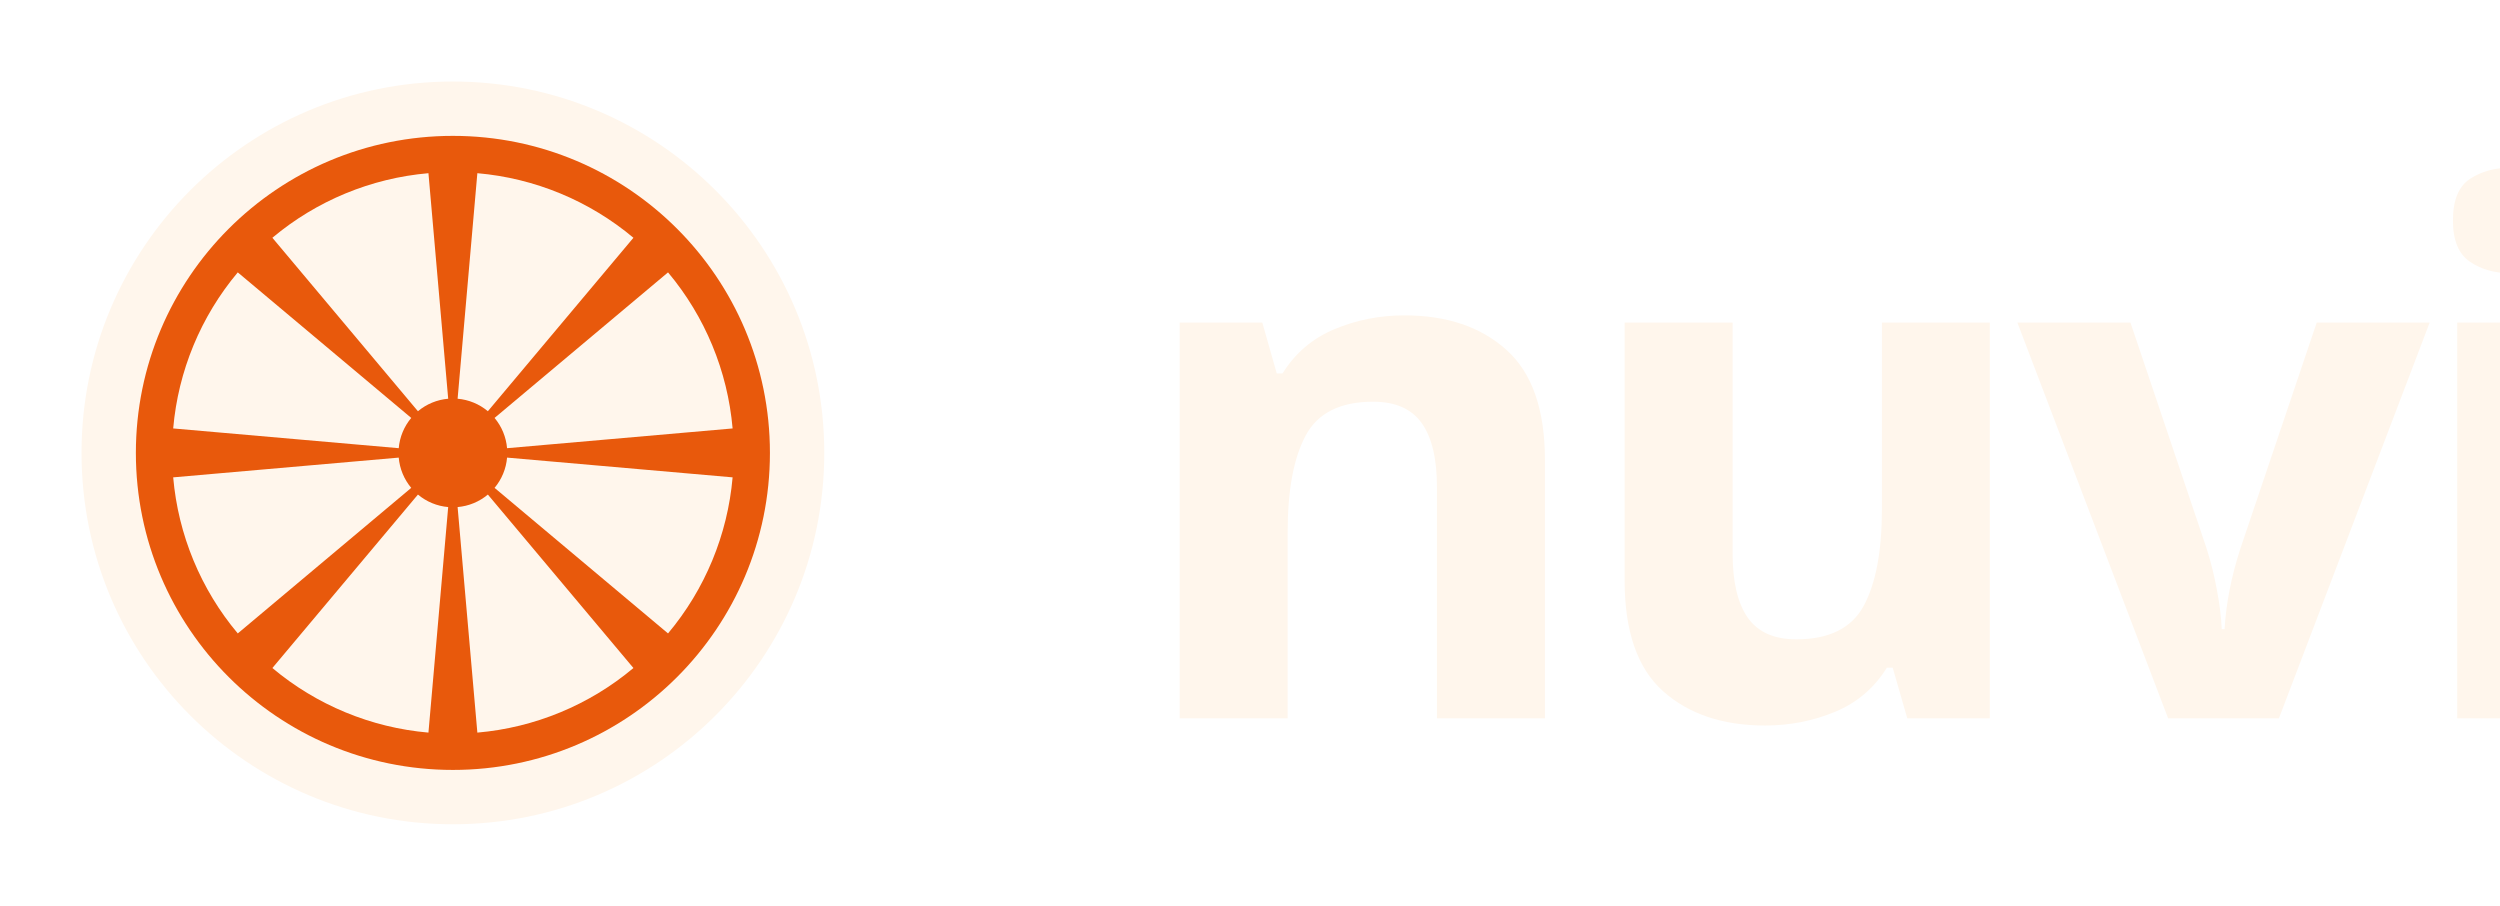
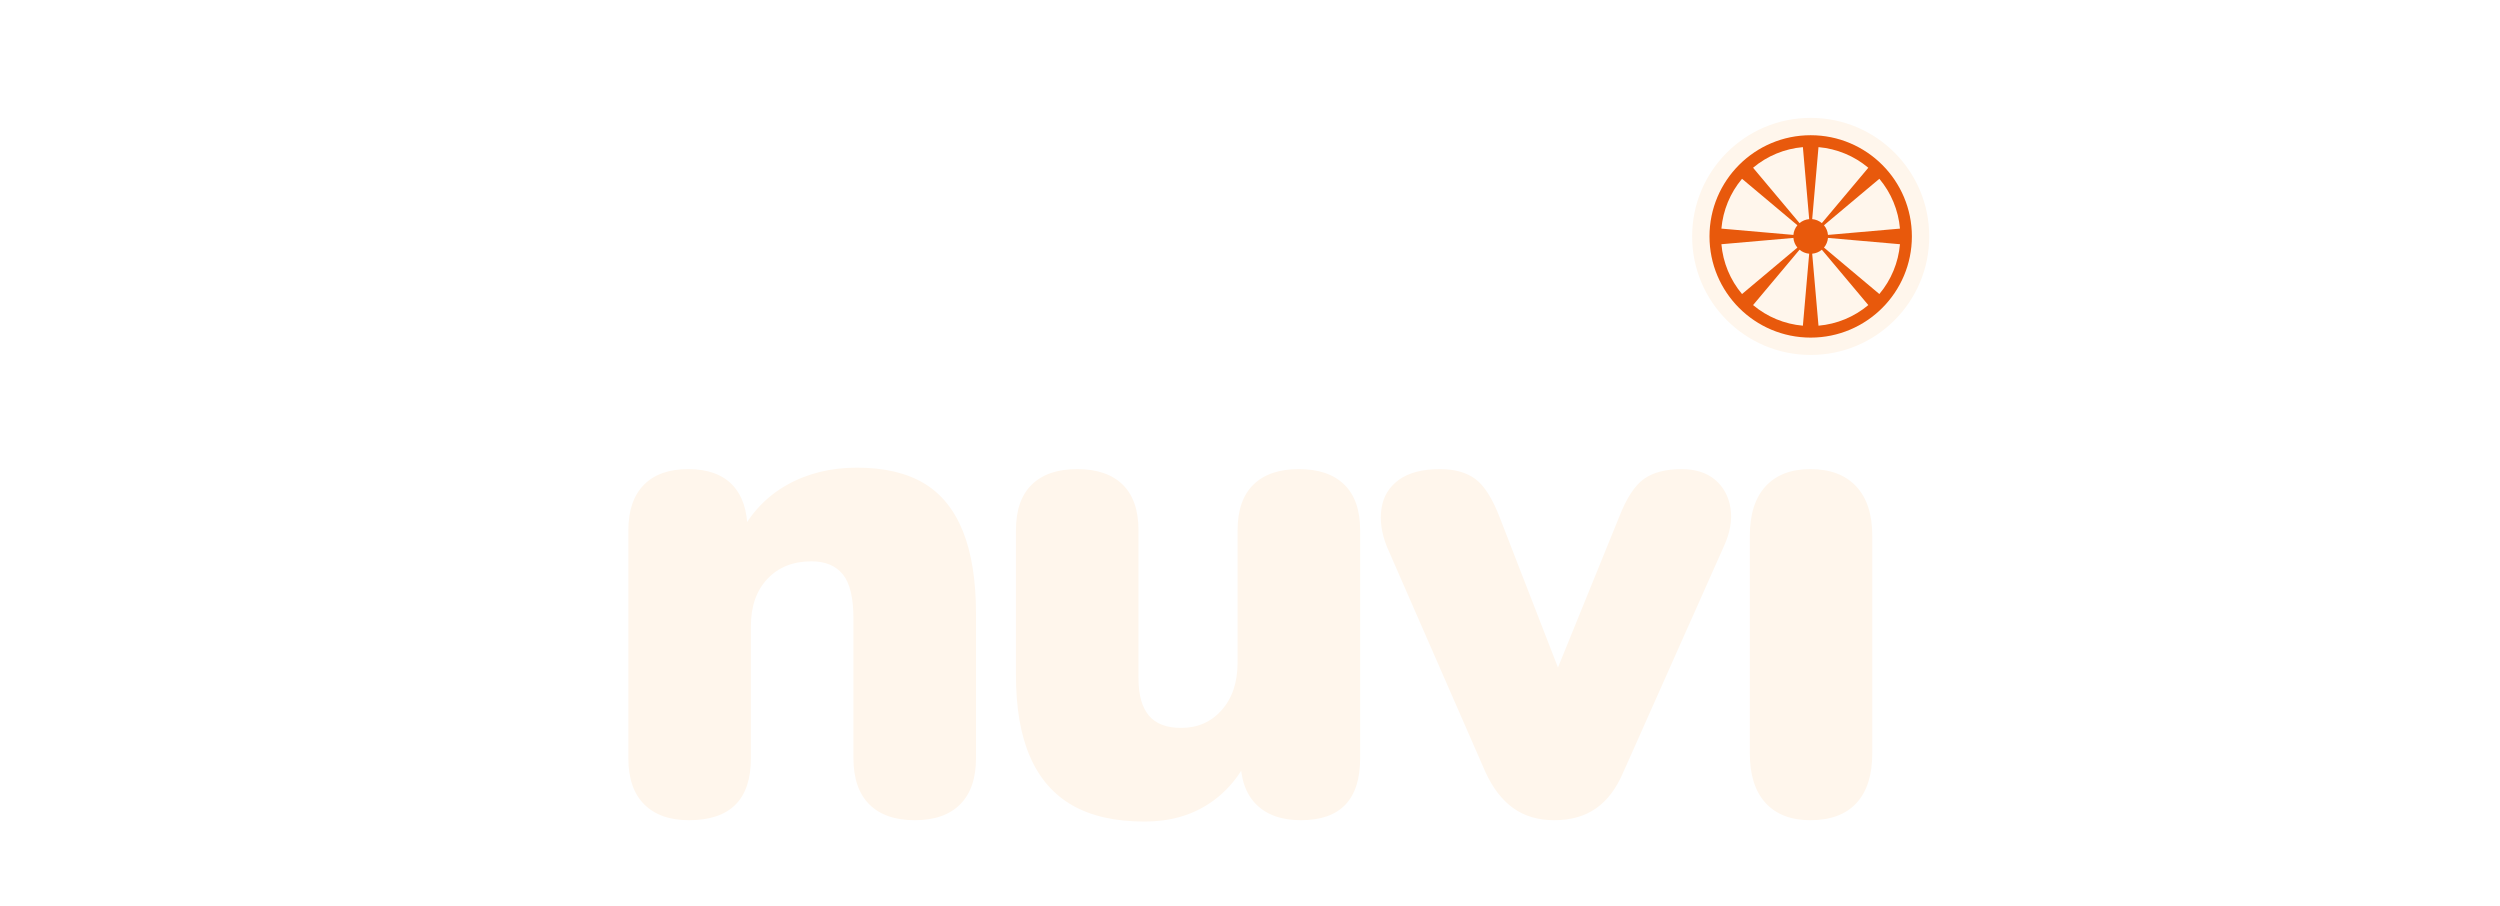
<svg xmlns="http://www.w3.org/2000/svg" viewBox="0 0 276 100" width="276" height="100" role="img" aria-label="Nuvi">
-   <circle cx="50" cy="50" r="41" fill="#FFF6EC" />
-   <circle cx="50" cy="50" r="35" fill="#E8590C" />
-   <g fill="#FFF6EC">
-     <path d="M50.52 44.02 L52.70 19.12 A31 31 0 0 1 69.93 26.25 L53.86 45.40 A6 6 0 0 0 50.52 44.02 Z" />
-     <path d="M54.60 46.14 L73.75 30.07 A31 31 0 0 1 80.88 47.30 L55.98 49.48 A6 6 0 0 0 54.60 46.14 Z" />
-     <path d="M55.98 50.52 L80.88 52.70 A31 31 0 0 1 73.75 69.93 L54.60 53.86 A6 6 0 0 0 55.98 50.52 Z" />
-     <path d="M53.86 54.60 L69.93 73.75 A31 31 0 0 1 52.70 80.88 L50.52 55.98 A6 6 0 0 0 53.86 54.60 Z" />
-     <path d="M49.48 55.98 L47.30 80.88 A31 31 0 0 1 30.07 73.75 L46.14 54.60 A6 6 0 0 0 49.48 55.98 Z" />
-     <path d="M45.40 53.86 L26.25 69.93 A31 31 0 0 1 19.12 52.70 L44.02 50.52 A6 6 0 0 0 45.40 53.86 Z" />
-     <path d="M44.02 49.48 L19.12 47.30 A31 31 0 0 1 26.25 30.07 L45.40 46.14 A6 6 0 0 0 44.02 49.48 Z" />
-     <path d="M46.14 45.40 L30.07 26.25 A31 31 0 0 1 47.30 19.12 L49.48 44.02 A6 6 0 0 0 46.14 45.40 Z" />
-   </g>
-   <text x="124" y="79.3" font-family="Nunito, 'Nunito Black', ui-rounded, sans-serif" font-weight="900" font-size="80" letter-spacing="-3.2" fill="#FFF6EC">nuvi</text>
+   <path d="M76.06 90.55Q72.87 90.55 71.12 88.8Q69.37 87.05 69.37 83.71V58.55Q69.37 55.28 71.08 53.53Q72.79 51.79 75.98 51.79Q79.18 51.79 80.85 53.53Q82.52 55.28 82.52 58.55V62.12L81.68 59.01Q83.51 55.43 86.89 53.53Q90.27 51.63 94.6 51.63Q99.09 51.63 101.98 53.34Q104.86 55.05 106.31 58.66Q107.75 62.27 107.75 67.75V83.71Q107.75 87.05 106 88.8Q104.26 90.55 100.99 90.55Q97.72 90.55 95.97 88.8Q94.22 87.05 94.22 83.71V68.28Q94.22 64.86 93.05 63.41Q91.87 61.97 89.59 61.97Q86.55 61.97 84.72 63.91Q82.9 65.85 82.9 69.11V83.71Q82.9 90.55 76.06 90.55Z M126.37 90.7Q121.51 90.7 118.39 88.91Q115.28 87.13 113.72 83.55Q112.16 79.98 112.16 74.51V58.55Q112.16 55.21 113.91 53.5Q115.66 51.79 118.92 51.79Q122.19 51.79 123.94 53.5Q125.69 55.21 125.69 58.55V74.89Q125.69 77.63 126.83 78.99Q127.97 80.36 130.4 80.36Q133.14 80.36 134.88 78.39Q136.63 76.41 136.63 73.14V58.55Q136.63 55.21 138.38 53.5Q140.13 51.79 143.4 51.79Q146.66 51.79 148.41 53.5Q150.16 55.21 150.16 58.55V83.71Q150.16 90.55 143.62 90.55Q140.43 90.55 138.68 88.8Q136.94 87.05 136.94 83.71V79.3L138.15 83.02Q136.48 86.75 133.48 88.72Q130.48 90.7 126.37 90.7Z M171.59 90.55Q168.93 90.55 167.07 89.22Q165.21 87.89 163.99 85.23L153.12 60.37Q152.21 58.09 152.52 56.12Q152.82 54.14 154.45 52.96Q156.09 51.79 158.98 51.79Q161.41 51.79 162.89 52.89Q164.37 53.99 165.59 57.18L173.26 76.94H170.68L178.74 57.11Q179.95 53.99 181.47 52.89Q182.99 51.79 185.65 51.79Q187.93 51.79 189.34 52.96Q190.74 54.14 191.05 56.12Q191.35 58.09 190.29 60.37L179.19 85.3Q178.05 87.96 176.19 89.25Q174.33 90.55 171.59 90.55Z M199.86 90.55Q196.67 90.55 194.92 88.65Q193.18 86.75 193.18 83.17V59.16Q193.18 55.59 194.92 53.69Q196.67 51.79 199.86 51.79Q203.13 51.79 204.92 53.69Q206.7 55.59 206.7 59.16V83.17Q206.7 86.75 204.96 88.65Q203.21 90.55 199.86 90.55Z" fill="#FFF6EC" />
+   <svg x="183.94" y="10.14" width="31.92" height="31.92" viewBox="0 0 100 100">
+     <circle cx="50" cy="50" r="41" fill="#FFF6EC" />
+     <circle cx="50" cy="50" r="35" fill="#E8590C" />
+     <g fill="#FFF6EC">
+       <path d="M50.52 44.02 L52.70 19.12 A31 31 0 0 1 69.93 26.25 L53.86 45.40 A6 6 0 0 0 50.52 44.02 Z" />
+       <path d="M54.60 46.14 L73.75 30.07 A31 31 0 0 1 80.88 47.30 L55.98 49.48 A6 6 0 0 0 54.60 46.14 Z" />
+       <path d="M55.98 50.52 L80.88 52.70 A31 31 0 0 1 73.75 69.93 L54.60 53.86 A6 6 0 0 0 55.98 50.52 Z" />
+       <path d="M53.86 54.60 L69.93 73.75 A31 31 0 0 1 52.70 80.88 L50.52 55.98 A6 6 0 0 0 53.86 54.60 Z" />
+       <path d="M49.48 55.98 L47.30 80.88 A31 31 0 0 1 30.07 73.75 L46.14 54.60 A6 6 0 0 0 49.48 55.98 Z" />
+       <path d="M45.40 53.86 L26.25 69.93 A31 31 0 0 1 19.12 52.70 L44.02 50.52 A6 6 0 0 0 45.40 53.86 Z" />
+       <path d="M44.02 49.48 L19.12 47.30 A31 31 0 0 1 26.25 30.07 L45.40 46.14 A6 6 0 0 0 44.02 49.48 Z" />
+       <path d="M46.14 45.40 L30.07 26.25 A31 31 0 0 1 47.30 19.12 L49.48 44.02 A6 6 0 0 0 46.14 45.40 Z" />
+     </g>
+   </svg>
</svg>
